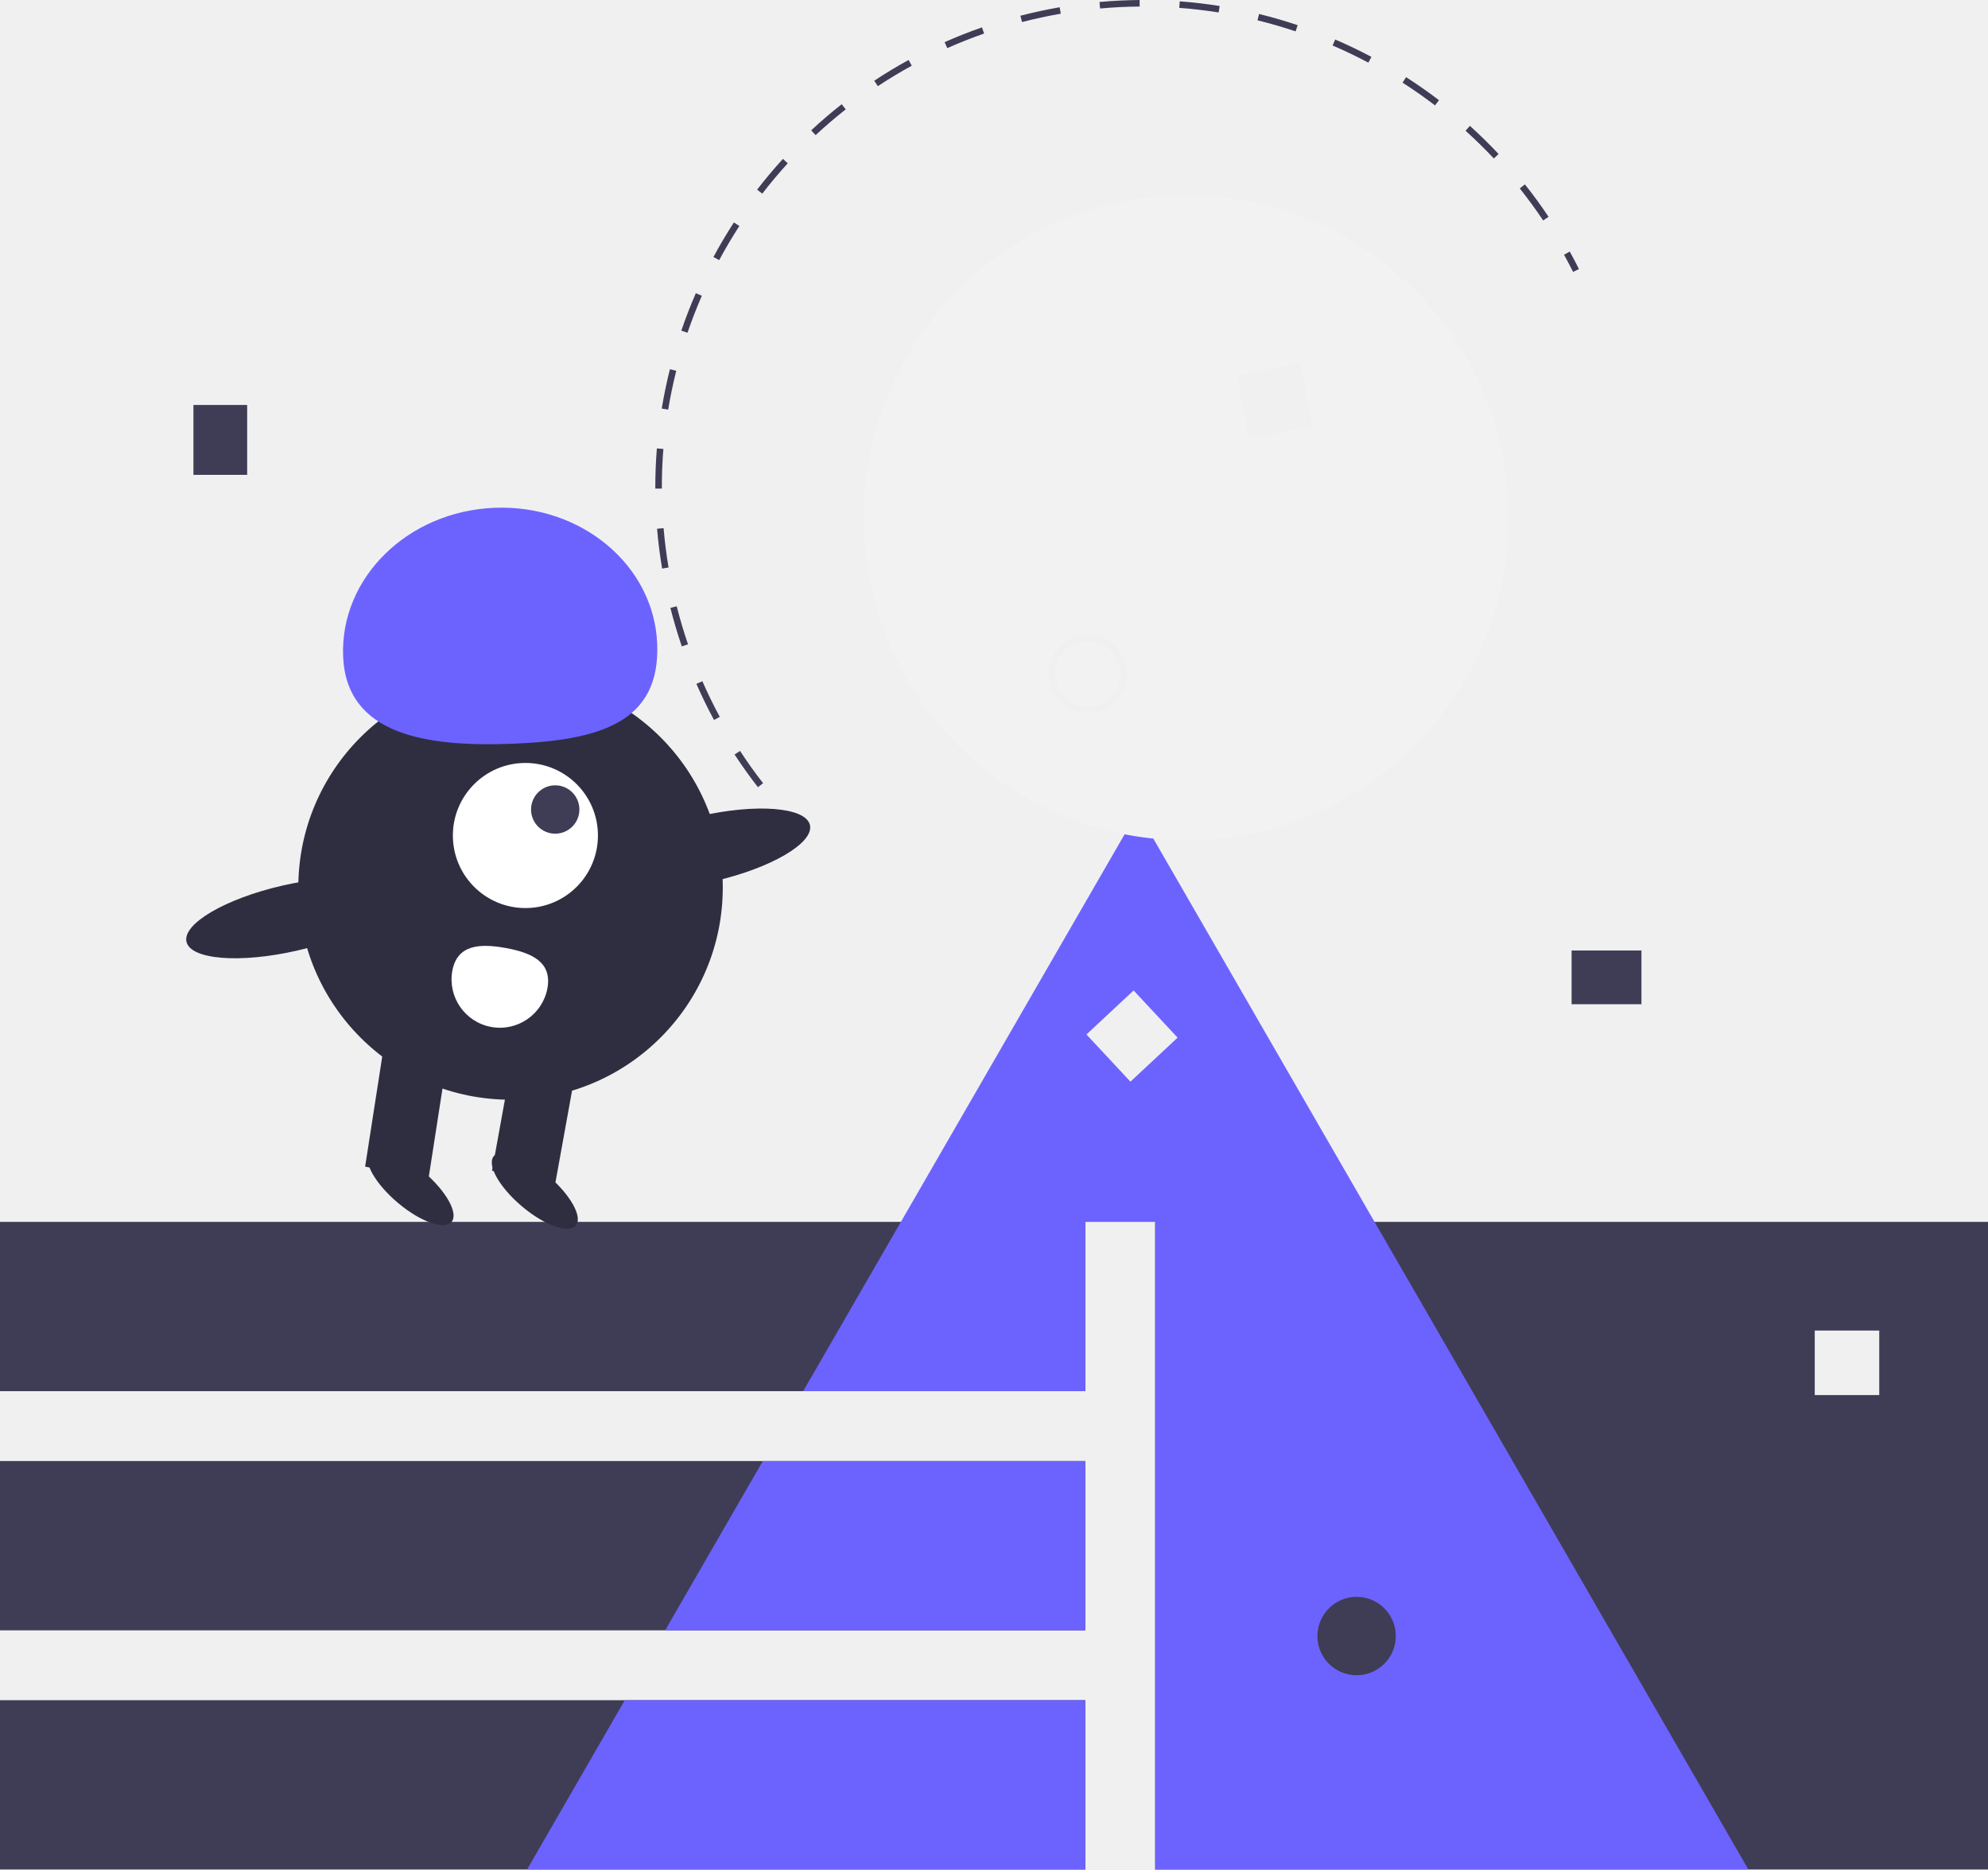
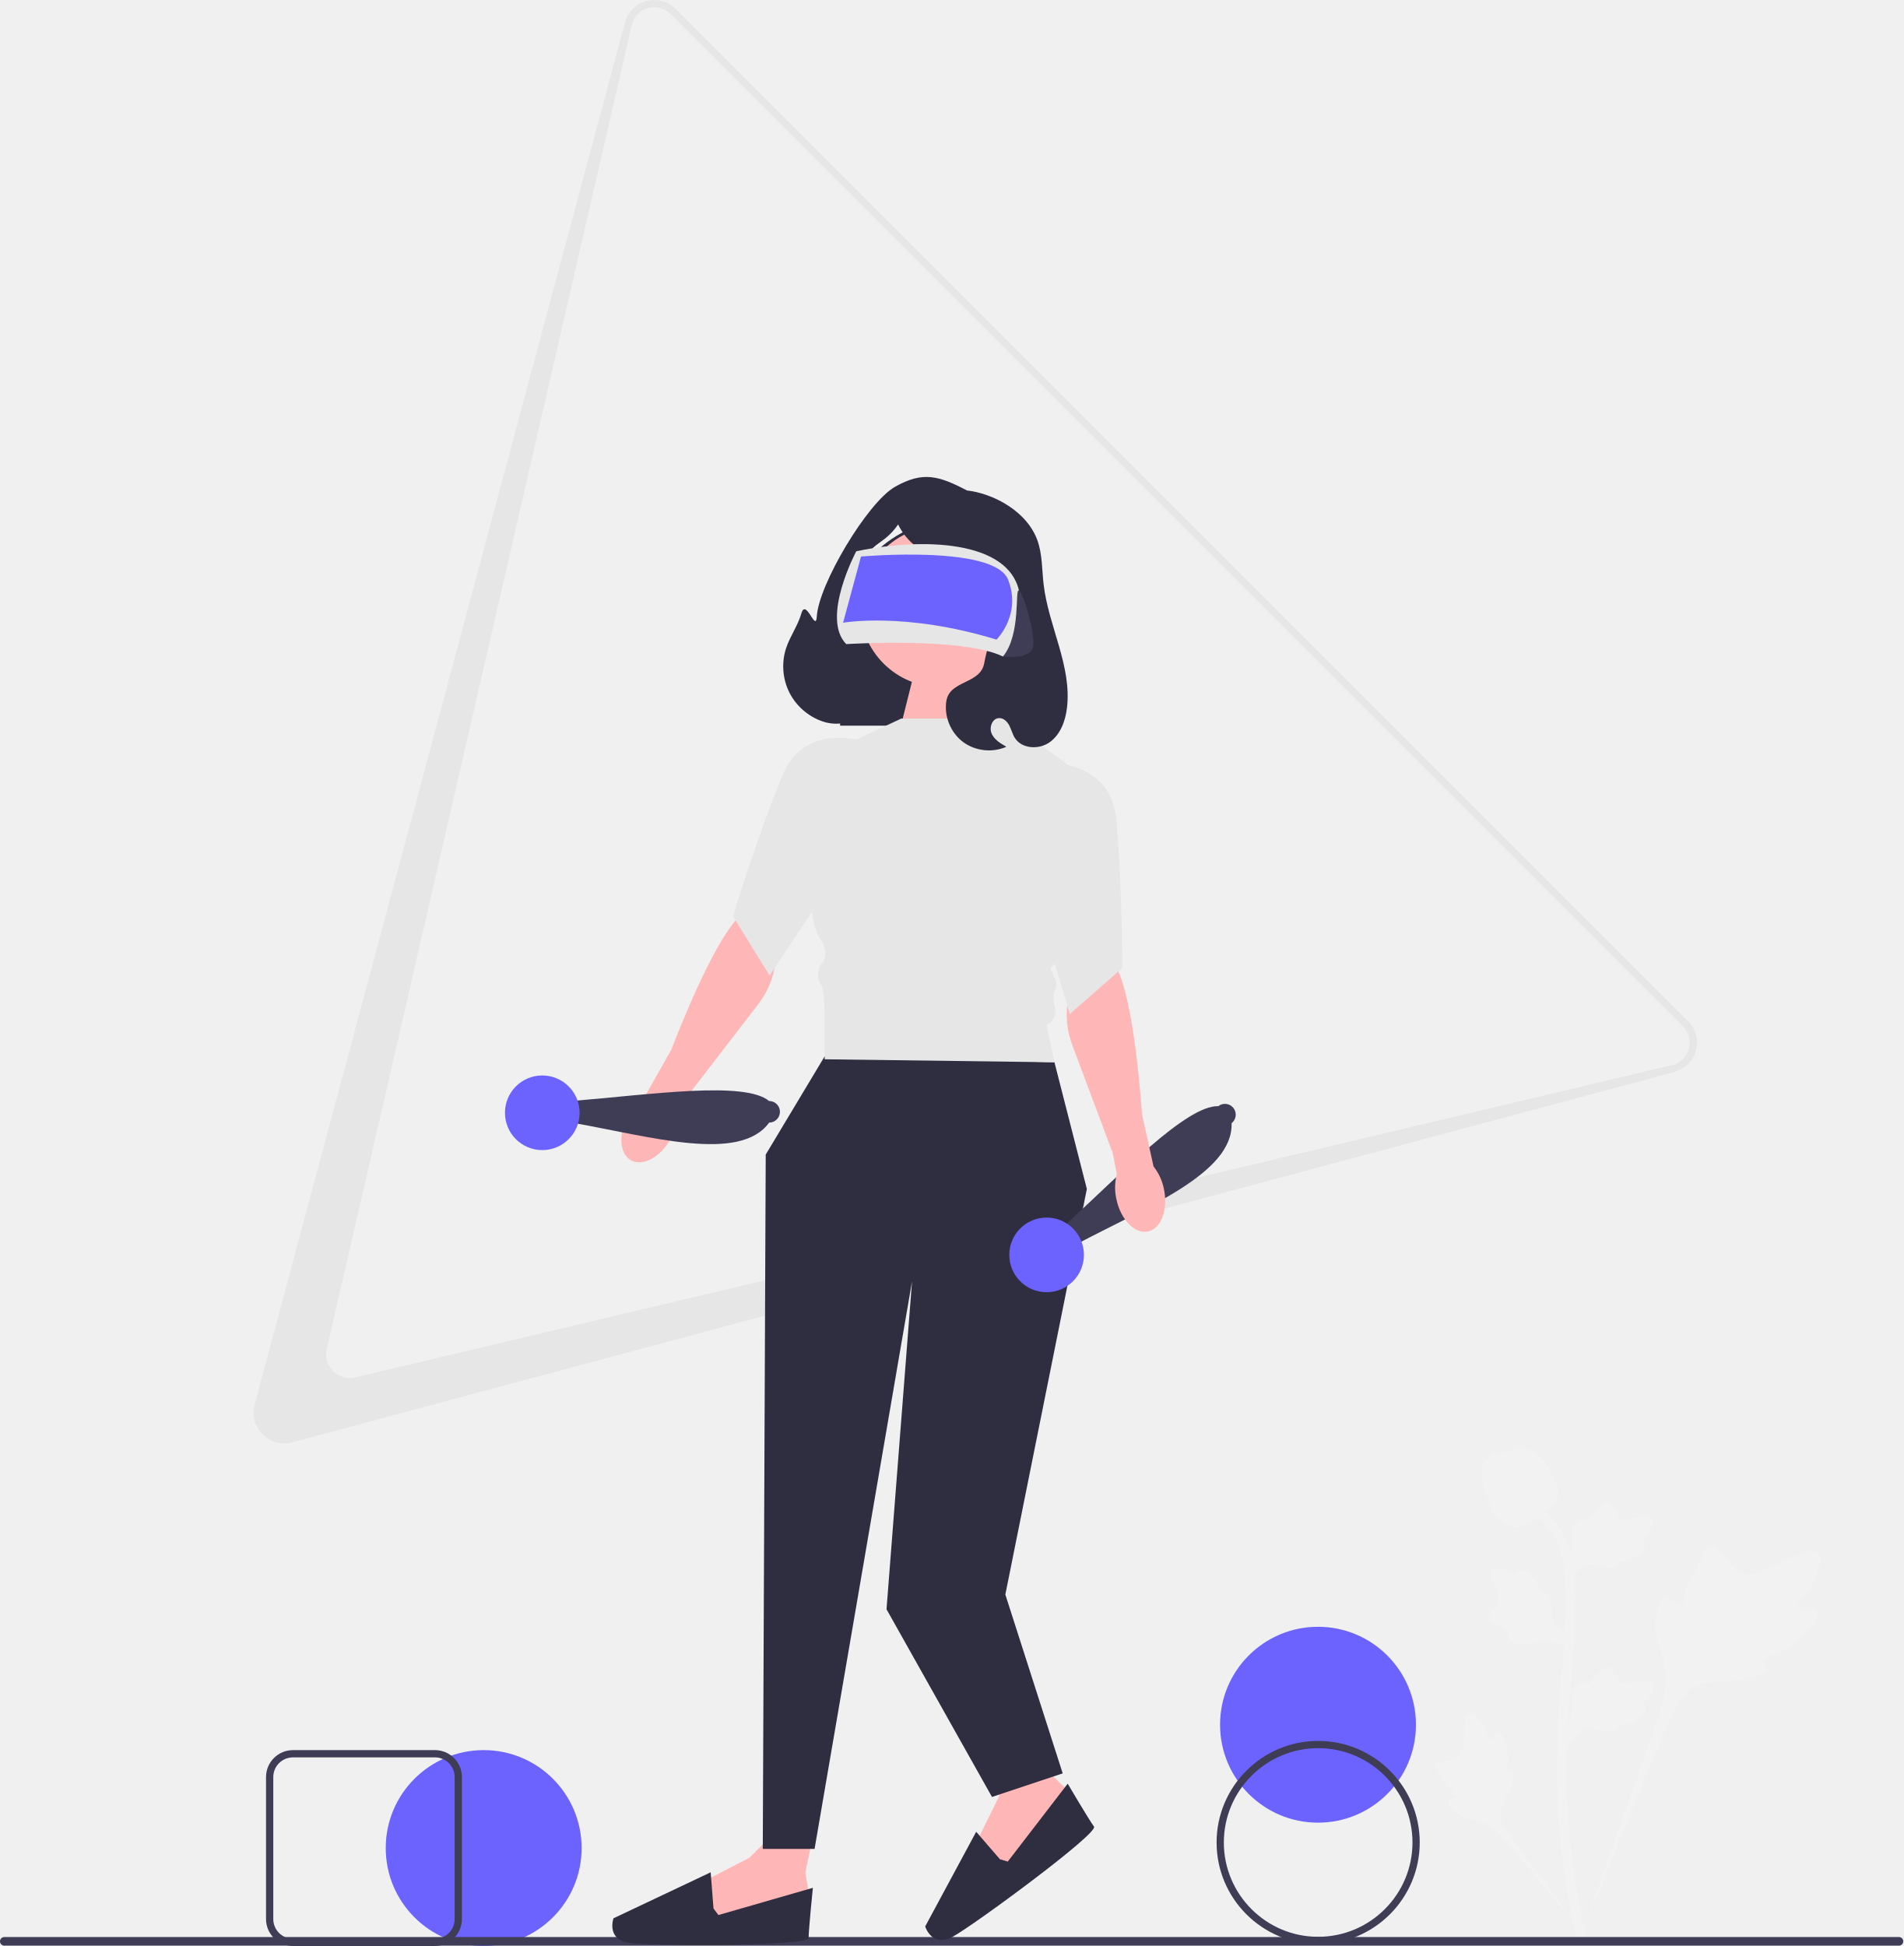
- <svg xmlns="http://www.w3.org/2000/svg" id="b4af97e3-409c-4914-b906-15bd03bcf69c" data-name="Layer 1" width="808.307" height="759.925" viewBox="0 0 808.307 759.925">
-   <path d="M665.538,566.716v263.246H1004.154v-263.246Zm294.398,70.399h-26.226V610.889h26.226Z" transform="translate(-195.8464 -70.03773)" fill="#3f3d56" />
-   <rect y="496.679" width="441.292" height="68.815" fill="#3f3d56" />
-   <rect y="593.894" width="441.292" height="68.815" fill="#3f3d56" />
-   <rect y="691.109" width="441.292" height="68.815" fill="#3f3d56" />
-   <rect x="78.646" y="164.617" width="21.846" height="28.4" fill="#3f3d56" />
-   <rect x="838.123" y="453.116" width="21.846" height="28.4" transform="translate(1120.516 -451.7674) rotate(90)" fill="#3f3d56" />
-   <polygon points="310.172 593.894 441.292 593.894 441.292 662.709 270.444 662.709 310.172 593.894" fill="#6c63ff" />
-   <polygon points="254.038 691.109 441.292 691.109 441.292 759.925 214.311 759.925 254.038 691.109" fill="#6c63ff" />
-   <path d="M520.121,408.279c-1.881-1.885-3.747-3.832-5.549-5.788l1.955-1.801c1.778,1.931,3.62,3.853,5.475,5.713Z" transform="translate(-195.8464 -70.03773)" fill="#3f3d56" />
-   <path d="M504.012,390.024c-3.335-4.283-6.529-8.756-9.493-13.294l2.224-1.454c2.926,4.477,6.076,8.89,9.366,13.115Zm-17.852-27.33c-2.579-4.771-4.99-9.71-7.166-14.679l2.434-1.066c2.146,4.903,4.524,9.775,7.068,14.482Zm-13.09-29.902c-1.754-5.123-3.318-10.39-4.651-15.655l2.576-.652c1.314,5.196,2.858,10.393,4.588,15.447Zm-5.392-32.081-2.619.441c-.902-5.357-1.592-10.807-2.053-16.199l2.648-.226C466.108,290.048,466.789,295.425,467.678,300.711Zm-2.733-32.079-2.657.007c-.014-5.423.199-10.914.633-16.318l2.649.212C465.141,257.866,464.931,263.282,464.945,268.632Zm2.582-32.091-2.621-.432c.882-5.353,2-10.737,3.324-16.002l2.577.648C469.5,225.95,468.397,231.261,467.527,236.541ZM823.281,159.647c-2.971-4.444-6.168-8.821-9.503-13.012l2.079-1.654c3.38,4.248,6.621,8.685,9.632,13.189Zm-347.901,45.649-2.514-.858c1.752-5.131,3.741-10.255,5.911-15.231l2.435,1.062C479.071,195.179,477.108,200.235,475.38,205.296Zm327.853-70.845c-3.664-3.896-7.538-7.69-11.512-11.274l1.78-1.973c4.028,3.634,7.953,7.478,11.667,11.428ZM488.259,175.773l-2.341-1.259c2.57-4.778,5.369-9.506,8.321-14.056l2.229,1.445C493.556,166.393,490.794,171.059,488.259,175.773Zm291.064-62.89c-4.255-3.248-8.696-6.359-13.201-9.246l1.434-2.237c4.565,2.926,9.066,6.079,13.379,9.37Zm-273.539,35.87-2.103-1.623c3.313-4.293,6.846-8.501,10.5-12.509l1.963,1.79C512.539,140.366,509.053,144.518,505.784,148.753ZM752.209,95.503c-4.728-2.51-9.618-4.854-14.534-6.967l1.049-2.442c4.983,2.142,9.938,4.518,14.73,7.062ZM527.478,124.963l-1.81-1.945c3.973-3.696,8.146-7.268,12.403-10.618l1.643,2.088C535.515,117.793,531.398,121.317,527.478,124.963ZM722.619,82.785c-5.082-1.704-10.29-3.214-15.48-4.489l.634-2.581c5.261,1.293,10.54,2.824,15.691,4.55ZM552.771,105.06l-1.465-2.216c4.523-2.989,9.226-5.825,13.977-8.427l1.276,2.331C561.871,99.314,557.232,102.111,552.771,105.06ZM691.339,75.103c-5.283-.841-10.669-1.471-16.009-1.871l.199-2.649c5.412.406,10.872,1.044,16.228,1.897ZM580.998,89.601l-1.078-2.428c4.95-2.199,10.059-4.22,15.185-6.007l.874,2.509C590.922,85.438,585.882,87.431,580.998,89.601Zm78.225-16.906c-5.34.043-10.755.311-16.094.796l-.24-2.646c5.411-.491,10.9-.763,16.313-.806Zm-47.824,6.309-.666-2.572c5.242-1.357,10.629-2.519,15.965-3.447l.455,2.618C621.883,76.518,616.572,77.665,611.398,79.004Z" transform="translate(-195.8464 -70.03773)" fill="#3f3d56" />
-   <path d="M835.463,180.583c-1.177-2.348-2.418-4.705-3.69-7.004l2.325-1.287c1.289,2.331,2.548,4.719,3.74,7.1Z" transform="translate(-195.8464 -70.03773)" fill="#3f3d56" />
-   <path d="M906.72,829.962,782.579,614.953l-27.854-48.236L690.41,455.301l-31.972-55.369-31.972,55.369-64.315,111.415-27.854,48.236L522.413,635.532h114.725V566.716h28.4v263.246Zm-159.289-110.837A15.942,15.942,0,1,1,731.489,735.067,15.96,15.96,0,0,1,747.431,719.125Zm-91.954-209.409L637.589,490.538l19.178-17.888,17.888,19.178Z" transform="translate(-195.8464 -70.03773)" fill="#6c63ff" />
-   <circle cx="442.237" cy="273.92" r="13.285" fill="#f2f2f2" />
-   <path d="M653.374,151.768A131.077,131.077,0,1,0,806.879,255.685,131.077,131.077,0,0,0,653.374,151.768ZM641.099,359.612a15.942,15.942,0,1,1,12.639-18.669A15.96,15.96,0,0,1,641.099,359.612Zm88.328-116.317-25.752,4.961-4.961-25.752,25.752-4.961Z" transform="translate(-195.8464 -70.03773)" fill="#f2f2f2" />
-   <circle cx="207.586" cy="360.731" r="86.292" fill="#2f2e41" />
-   <polygon points="174.258 478.9 148.461 474.23 156.828 420.366 182.624 425.036 174.258 478.9" fill="#2f2e41" />
-   <rect x="399.874" y="501.703" width="26.215" height="46.969" transform="translate(-95.68785 -135.2039) rotate(10.26106)" fill="#2f2e41" />
-   <ellipse cx="413.297" cy="554.106" rx="8.192" ry="21.846" transform="translate(-472.494 441.3553) rotate(-49.73894)" fill="#2f2e41" />
-   <ellipse cx="362.779" cy="552.607" rx="8.192" ry="21.846" transform="translate(-489.2196 402.2749) rotate(-49.73894)" fill="#2f2e41" />
-   <circle cx="213.627" cy="339.623" r="29.492" fill="#fff" />
-   <circle cx="225.749" cy="329.052" r="9.831" fill="#3f3d56" />
-   <path d="M335.36,336.892c-1.298-31.947,26.236-59.006,61.498-60.438s64.899,23.304,66.197,55.251S439.841,370.91,404.579,372.342,336.658,368.838,335.36,336.892Z" transform="translate(-195.8464 -70.03773)" fill="#6c63ff" />
-   <ellipse cx="483.111" cy="415.048" rx="43.146" ry="13.545" transform="translate(-276.365 48.39164) rotate(-12.9101)" fill="#2f2e41" />
-   <ellipse cx="313.723" cy="443.217" rx="43.146" ry="13.545" transform="translate(-286.9404 11.2586) rotate(-12.9101)" fill="#2f2e41" />
-   <path d="M379.732,464.775A19.662,19.662,0,0,0,418.426,471.78c1.934-10.685-6.327-14.466-17.012-16.4S381.667,454.09,379.732,464.775Z" transform="translate(-195.8464 -70.03773)" fill="#fff" />
+ <svg xmlns="http://www.w3.org/2000/svg" id="uuid-ab0dd3c3-0f1f-4df5-88b8-1dfa6421036b" width="524.67" height="536.463" viewBox="0 0 524.67 536.463">
+   <path d="M78.405,397.926c-2.159,.001-4.331-.902-5.982-2.553-2.151-2.151-3.032-5.19-2.298-7.93L172.284,6.185c.377-1.41,1.124-2.704,2.161-3.741s2.331-1.785,3.742-2.163c2.873-.768,5.965,.06,8.066,2.162L465.353,281.542c2.104,2.104,2.933,5.195,2.162,8.067-.38,1.414-1.127,2.708-2.162,3.743-1.033,1.034-2.327,1.781-3.74,2.161L80.354,397.672c-.638,.171-1.293,.254-1.948,.254ZM180.34,1.999c-.546,0-1.096,.07-1.635,.214-1.073,.288-2.057,.856-2.846,1.645s-1.356,1.772-1.644,2.844L90.057,371.961c-.549,2.052,.133,4.35,1.78,5.998,1.648,1.648,3.946,2.331,5.999,1.781l363.258-86.159c1.074-.289,2.059-.857,2.845-1.643,.787-.787,1.355-1.771,1.645-2.847,.586-2.184-.045-4.535-1.645-6.135L184.84,3.858c-1.204-1.204-2.835-1.859-4.5-1.859Z" fill="#e6e6e6" />
+   <circle cx="363.335" cy="475.463" r="27" fill="#6c63ff" />
+   <circle cx="133.335" cy="509.463" r="27" fill="#6c63ff" />
+   <g>
+     <path d="M500.743,444.361c-.844-1.424-4.497,.101-5.168-1.191-.669-1.287,2.724-3.249,4.663-7.73,.35-.808,2.553-5.9,.922-7.472-3.092-2.978-17.24,9.313-22.191,5.29-1.087-.883-1.846-2.645-5.134-5.506-1.308-1.138-2.099-1.652-2.865-1.461-1.086,.271-1.172,1.725-2.337,4.584-1.747,4.287-2.78,4.028-3.798,7.449-.756,2.539-.583,4.016-1.472,4.303-1.258,.407-2.416-2.286-4.011-2.045-1.627,.246-2.611,3.382-2.922,5.73-.583,4.406,1.035,7.313,1.932,10.371,.975,3.322,1.553,8.375-.698,15.528l-22.277,62.766c4.918-12.879,19.158-48.185,25.142-61.305,1.727-3.787,3.635-7.629,7.551-9.145,3.77-1.46,8.949-.588,15.55-2.179,.771-.186,2.911-.73,3.18-1.988,.223-1.04-1.036-1.621-.842-2.595,.259-1.307,2.734-1.323,5.775-2.831,2.144-1.063,3.48-2.328,4.629-3.415,.346-.328,5.495-5.262,4.371-7.157h-0Z" fill="#f2f2f2" />
+     <path d="M413.097,477.404c-.942,.004-1.248,2.236-2.076,2.193-.825-.043-.808-2.275-2.448-4.519-.296-.405-2.159-2.955-3.401-2.608-2.354,.658-.404,11.148-3.806,12.418-.747,.279-1.831,.143-4.184,.931-.936,.314-1.417,.554-1.544,.985-.18,.611,.508,1.073,1.575,2.47,1.6,2.094,1.175,2.527,2.56,4.013,1.028,1.104,1.803,1.445,1.687,1.964-.163,.735-1.819,.526-2.161,1.379-.349,.87,.907,2.257,1.969,3.087,1.994,1.558,3.888,1.602,5.647,2.044,1.912,.48,4.559,1.654,7.42,4.823l24.378,29.044c-4.902-6.13-18.122-23.306-22.835-30.029-1.361-1.941-2.696-3.985-2.31-6.345,.371-2.272,2.293-4.562,3.417-8.261,.131-.432,.481-1.639-.058-2.134-.446-.409-1.095,.041-1.517-.335-.567-.504,.14-1.724,.277-3.651,.097-1.359-.138-2.38-.341-3.258-.061-.265-.997-4.215-2.251-4.21v0Z" fill="#f2f2f2" />
+     <path d="M431.897,481.624l-.568-5.068,.259-.384c1.2-1.777,1.812-3.512,1.819-5.159,.001-.262-.011-.524-.023-.79-.049-1.057-.11-2.371,.575-3.903,.384-.854,1.463-2.831,3.086-2.587,.437,.061,.767,.262,1.018,.497,.037-.059,.075-.117,.115-.181,.505-.771,.905-1.101,1.291-1.419,.296-.245,.602-.497,1.082-1.094,.21-.262,.374-.492,.513-.685,.42-.585,.968-1.282,1.935-1.27,1.033,.049,1.574,.903,1.932,1.468,.64,1.008,.93,1.735,1.122,2.217,.07,.176,.149,.374,.19,.436,.333,.489,3.038,.032,4.057-.135,2.289-.382,4.27-.712,5.087,.732,.585,1.033,.151,2.398-1.33,4.168-.461,.551-.952,.969-1.388,1.297,.361,.215,.684,.546,.815,1.065h0c.308,1.228-.748,2.459-3.137,3.663-.593,.301-1.392,.702-2.512,.896-.527,.091-1.002,.113-1.408,.125-.009,.235-.064,.489-.207,.751-.42,.771-1.293,1.138-2.61,1.05-1.449-.076-2.642-.352-3.694-.595-.919-.21-1.711-.389-2.332-.347-1.153,.093-2.041,1.016-3.083,2.212l-2.603,3.042h-0Z" fill="#f2f2f2" />
+     <path d="M434.531,451.448l-4.758,1.835-.437-.153c-2.023-.71-3.857-.862-5.452-.451-.254,.065-.504,.143-.759,.223-1.01,.315-2.266,.708-3.922,.434-.924-.155-3.11-.697-3.285-2.329-.052-.438,.059-.809,.222-1.111-.066-.021-.133-.042-.204-.065-.874-.293-1.295-.597-1.7-.889-.312-.224-.633-.456-1.332-.769-.307-.137-.571-.237-.793-.322-.672-.258-1.486-.611-1.719-1.549-.215-1.011,.474-1.751,.93-2.241,.813-.875,1.442-1.34,1.86-1.648,.153-.112,.324-.239,.373-.294,.389-.446-.74-2.947-1.159-3.891-.95-2.118-1.772-3.95-.582-5.106,.851-.828,2.282-.754,4.369,.229,.65,.307,1.179,.675,1.607,1.013,.117-.404,.354-.8,.823-1.058h0c1.11-.61,2.569,.099,4.339,2.105,.442,.498,1.033,1.169,1.504,2.203,.221,.487,.363,.941,.478,1.331,.229-.051,.49-.063,.779,.009,.852,.21,1.429,.962,1.678,2.258,.294,1.421,.329,2.645,.362,3.724,.03,.942,.058,1.753,.255,2.344,.382,1.091,1.5,1.717,2.922,2.421l3.603,1.746-0,0Z" fill="#f2f2f2" />
+     <path d="M431.897,436.517l-.568-5.068,.259-.384c1.2-1.777,1.812-3.512,1.819-5.159,.001-.262-.011-.524-.023-.79-.049-1.057-.11-2.371,.575-3.903,.384-.854,1.463-2.831,3.086-2.587,.437,.061,.767,.262,1.018,.497,.037-.059,.075-.117,.115-.181,.505-.771,.905-1.101,1.291-1.419,.296-.245,.602-.497,1.082-1.094,.21-.262,.374-.492,.513-.685,.42-.585,.968-1.282,1.935-1.27,1.033,.049,1.574,.903,1.932,1.468,.64,1.008,.93,1.735,1.122,2.217,.07,.176,.149,.374,.19,.436,.333,.489,3.038,.032,4.057-.135,2.289-.382,4.27-.712,5.087,.732,.585,1.033,.151,2.398-1.33,4.168-.461,.551-.952,.969-1.388,1.297,.361,.215,.684,.546,.815,1.065h0c.308,1.228-.748,2.459-3.137,3.663-.593,.301-1.392,.702-2.512,.896-.527,.091-1.002,.113-1.408,.125-.009,.235-.064,.489-.207,.751-.42,.771-1.293,1.138-2.61,1.05-1.449-.076-2.642-.352-3.694-.595-.919-.21-1.711-.389-2.332-.347-1.153,.093-2.041,1.016-3.083,2.212l-2.603,3.042h-0Z" fill="#f2f2f2" />
+     <path d="M437.083,534.895l-1.062-.666-.257-1.226,.257,1.226-1.238,.142c-.02-.115-.087-.379-.188-.793-.554-2.266-2.244-9.162-3.654-20.023-.984-7.581-1.541-15.376-1.656-23.17-.115-7.807,.255-13.717,.551-18.467,.224-3.583,.496-6.994,.762-10.317,.71-8.878,1.379-17.265,.881-26.55-.11-2.073-.341-6.387-2.862-10.978-1.462-2.663-3.476-5.027-5.987-7.023l1.561-1.963c2.771,2.207,5,4.826,6.623,7.782,2.795,5.09,3.047,9.791,3.168,12.05,.507,9.449-.17,17.916-.887,26.88-.264,3.311-.536,6.708-.759,10.276-.294,4.706-.66,10.565-.546,18.271,.113,7.701,.663,15.4,1.634,22.886,1.392,10.724,3.058,17.517,3.605,19.749,.291,1.192,.352,1.441,.054,1.914v-0Z" fill="#f2f2f2" />
+     <path d="M418.034,421.031c-.103,0-.207-.002-.312-.01-2.134-.115-4.11-1.392-5.875-3.796-.827-1.131-1.251-2.42-2.095-4.992-.131-.396-.767-2.408-1.154-5.176-.253-1.808-.221-2.565,.137-3.233,.398-.744,1.041-1.263,1.766-1.613-.032-.24-.006-.487,.098-.739,.427-1.045,1.563-.908,2.177-.842,.311,.039,.699,.091,1.117,.069,.658-.032,1.012-.228,1.548-.521,.513-.281,1.15-.631,2.096-.825,1.865-.389,3.427,.14,3.942,.313,2.71,.903,4.046,3.01,5.593,5.45,.308,.489,1.367,2.271,2.065,4.713,.504,1.762,.433,2.545,.281,3.128-.308,1.197-1.036,1.882-2.885,3.394-1.931,1.583-2.9,2.376-3.732,2.858-1.937,1.118-3.153,1.821-4.768,1.821v0Z" fill="#f2f2f2" />
+   </g>
+   <path d="M0,535.176c0,.66,.53,1.19,1.19,1.19H523.48c.66,0,1.19-.53,1.19-1.19,0-.66-.53-1.19-1.19-1.19H1.19c-.66,0-1.19,.53-1.19,1.19Z" fill="#3f3d56" />
+   <g>
+     <polygon points="216.126 502.612 206.634 512.105 193.525 518.885 194.881 530.638 219.742 527.926 222.907 521.597 222.003 516.173 223.811 507.585 216.126 502.612" fill="#ffb6b6" />
+     <path d="M196.689,526.118l-.776-9.973-26.797,12.685s-2.075,5.876,4.387,6.78c6.462,.904,49.405,.904,49.405-1.356s1.175-13.831,1.175-13.831l-26.036,7.503-1.356-1.808Z" fill="#2f2e41" />
+   </g>
+   <g>
+     <polygon points="277.366 482.089 275.348 495.361 268.809 508.592 276.868 517.254 295.283 500.332 294.08 493.36 290.137 489.527 286.502 481.538 277.366 482.089" fill="#ffb6b6" />
+     <path d="M275.645,512.541l-6.537-7.571-14.062,26.101s1.812,5.963,7.552,2.86c5.74-3.102,40.325-28.558,38.985-30.378s-7.253-11.836-7.253-11.836l-16.521,21.476-2.164-.652Z" fill="#2f2e41" />
+   </g>
+   <path d="M231.592,143.071h42.866v24.755c0,17.786-14.44,32.226-32.226,32.226h-10.64v-56.981h0Z" transform="translate(506.0514 343.1239) rotate(-180)" fill="#2f2e41" />
+   <path d="M248.446,199.71l3.79-15.161,23.824-2.707s-.541,16.244,1.083,18.951l-28.697-1.083Z" fill="#ffb6b6" />
+   <circle cx="259.275" cy="167.223" r="22.199" fill="#ffb6b6" />
+   <polygon points="227.33 291.215 211.086 318.288 210.274 509.69 224.554 509.69 251.424 353.211 244.386 443.634 273.464 495.377 292.957 488.88 277.143 439.573 299.614 327.763 290.68 292.84 227.33 291.215" fill="#2f2e41" />
+   <path d="M277.143,198.086h-28.697l-16.244,7.58-5.415,30.863s-6.497,14.773,0,23.359c0,0,1.624,3.713,0,5.338s-1.624,4.873-.541,5.956,1.083,9.171,1.083,9.171v11.665l63.35,.823-2.166-10.288s3.249-1.202,2.166-5.474c-1.083-4.272,1.525-4.639,.221-7.162-1.304-2.524-1.304-3.065-1.304-3.065l4.332-4.332s3.249-14.619-2.166-23.282c-5.415-8.663,2.166-28.697,2.166-28.697l-16.785-12.453Z" fill="#e6e6e6" />
+   <g>
+     <path d="M296.59,343.084l-3.661-4.698c16.021-14.72,34.078-33.682,42.921-33.449,1.297-1.011,3.168-.779,4.179,.518h0c1.011,1.297,.779,3.168-.518,4.179,.487,13.812-23.582,23.205-42.921,33.449Z" fill="#3f3d56" />
+     <circle cx="288.519" cy="345.941" r="10.288" fill="#6c63ff" />
+   </g>
+   <path d="M216.697,178.708c1.09-3.315,3.242-6.217,4.205-9.571,1.279-4.453,4.001,5.426,4.266,.801,.505-8.792,13.924-31.408,21.584-35.753,7.661-4.344,12.06-3.034,19.865,1.046,0,0,3.788,.241,8.505,2.569s8.962,6.058,10.796,10.987c1.454,3.907,1.293,8.199,1.779,12.339,1.353,11.536,7.82,22.507,6.432,34.039-.433,3.598-1.801,7.318-4.742,9.435-2.942,2.116-7.694,1.886-9.631-1.177-.661-1.045-.94-2.285-1.506-3.385-.566-1.099-1.589-2.124-2.826-2.09-1.858,.051-2.804,2.545-2.071,4.253,.733,1.708,2.454,2.74,4.071,3.657-3.85,1.732-8.626,1.193-11.993-1.354-3.367-2.547-5.185-6.996-4.565-11.172,.873-5.885,9.446-4.667,10.456-10.53,.735-4.268,3.317-11.409,2.614-15.683-.703-4.273-4.081,.901-.523-1.568-3.914,1.887-12.287-11.022-16.385-12.468-4.098-1.446-7.573-4.577-9.436-8.503-4.346,6.301-8.17,4.59-9.726,12.084-1.557,7.495-.117,24.521,6.292,28.705-2.565,1.75-4.61,4.253-5.814,7.116-.682,1.622-1.124,3.396-2.256,4.743-2.161,2.572-6.152,2.729-9.333,1.647-3.944-1.341-7.317-4.287-9.176-8.015-1.859-3.728-2.184-8.194-.882-12.152Z" fill="#2f2e41" />
+   <path d="M236.044,151.974s-9.846,18.436-2.758,25.592c0,0,31.996-2.027,43.208,3.42,0,0,7.555-4.409,4.41-18.174-3.144-13.765-26.275-14.7-44.86-10.838Z" fill="#e6e6e6" />
+   <path d="M237.354,153.422l-4.946,18.254s17.058-3.087,42.296,4.651c0,0,7.001-6.874,3.193-16.53s-40.544-6.375-40.544-6.375Z" fill="#6c63ff" />
+   <path d="M276.494,180.986s7.817,1.026,8.33-2.883c.513-3.908-2.689-14.38-3.919-15.292-1.231-.912,.683,11.941-4.41,18.174Z" fill="#3f3d56" />
+   <path d="M173.967,319.888c3.241,1.785,8.141-.897,10.947-5.991,1.149-2.02,1.797-4.285,1.89-6.607l3.107-5.812,.108,.034,18.985-24.657c4.414-5.733,6.053-13.208,4.147-20.188-1.134-4.152-3.226-7.29-7.07-5.645-6.379,2.73-15.98,25.373-21.087,38.487l-7.242,12.796c-1.913,1.32-3.481,3.08-4.575,5.131-2.805,5.092-2.452,10.667,.79,12.452Z" fill="#ffb6b6" />
+   <path d="M239.88,204.953s-17.64-7.112-24.276,8.975c-6.636,16.088-13.554,38.633-13.554,38.633l10.104,16.379,17.166-25.883,10.56-38.105Z" fill="#e6e6e6" />
+   <g>
+     <path d="M157.611,309.475v-5.956c21.685-1.763,47.584-5.62,54.416-0,1.645,0,2.978,1.333,2.978,2.978h0c0,1.645-1.333,2.978-2.978,2.978-8.106,11.194-32.864,3.808-54.416,0Z" fill="#3f3d56" />
+     <circle cx="149.489" cy="306.767" r="10.288" fill="#6c63ff" />
+   </g>
+   <path d="M316.456,339.483c-3.622,.755-7.52-3.246-8.708-8.939-.506-2.268-.461-4.624,.131-6.871l-1.265-6.468-.114,.001-10.917-29.141c-2.538-6.776-1.912-14.403,1.958-20.516,2.302-3.637,5.222-6.023,8.415-3.322,5.297,4.481,7.834,28.945,8.869,42.979l3.17,14.357c1.441,1.823,2.425,3.965,2.868,6.247,1.188,5.691-.786,10.917-4.408,11.673Z" fill="#ffb6b6" />
+   <path d="M287.16,210.268s18.951-1.624,20.575,15.702c1.624,17.326,1.624,40.909,1.624,40.909l-14.465,12.694-8.818-29.78,1.083-39.526Z" fill="#e6e6e6" />
+   <path d="M363.377,535.926c-15.439,0-28-12.561-28-28s12.561-28,28-28,28,12.561,28,28-12.561,28-28,28Zm0-54c-14.337,0-26,11.663-26,26s11.663,26,26,26,26-11.663,26-26-11.663-26-26-26Z" fill="#3f3d56" />
+   <path d="M119.91,536.463h-39.149c-4.094,0-7.425-3.331-7.425-7.425v-39.15c0-4.094,3.331-7.425,7.425-7.425h39.149c4.094,0,7.425,3.331,7.425,7.425v39.15c0,4.094-3.331,7.425-7.425,7.425Zm-39.149-52c-2.992,0-5.425,2.434-5.425,5.425v39.15c0,2.991,2.434,5.425,5.425,5.425h39.149c2.992,0,5.425-2.434,5.425-5.425v-39.15c0-2.991-2.434-5.425-5.425-5.425h-39.149Z" fill="#3f3d56" />
</svg>
